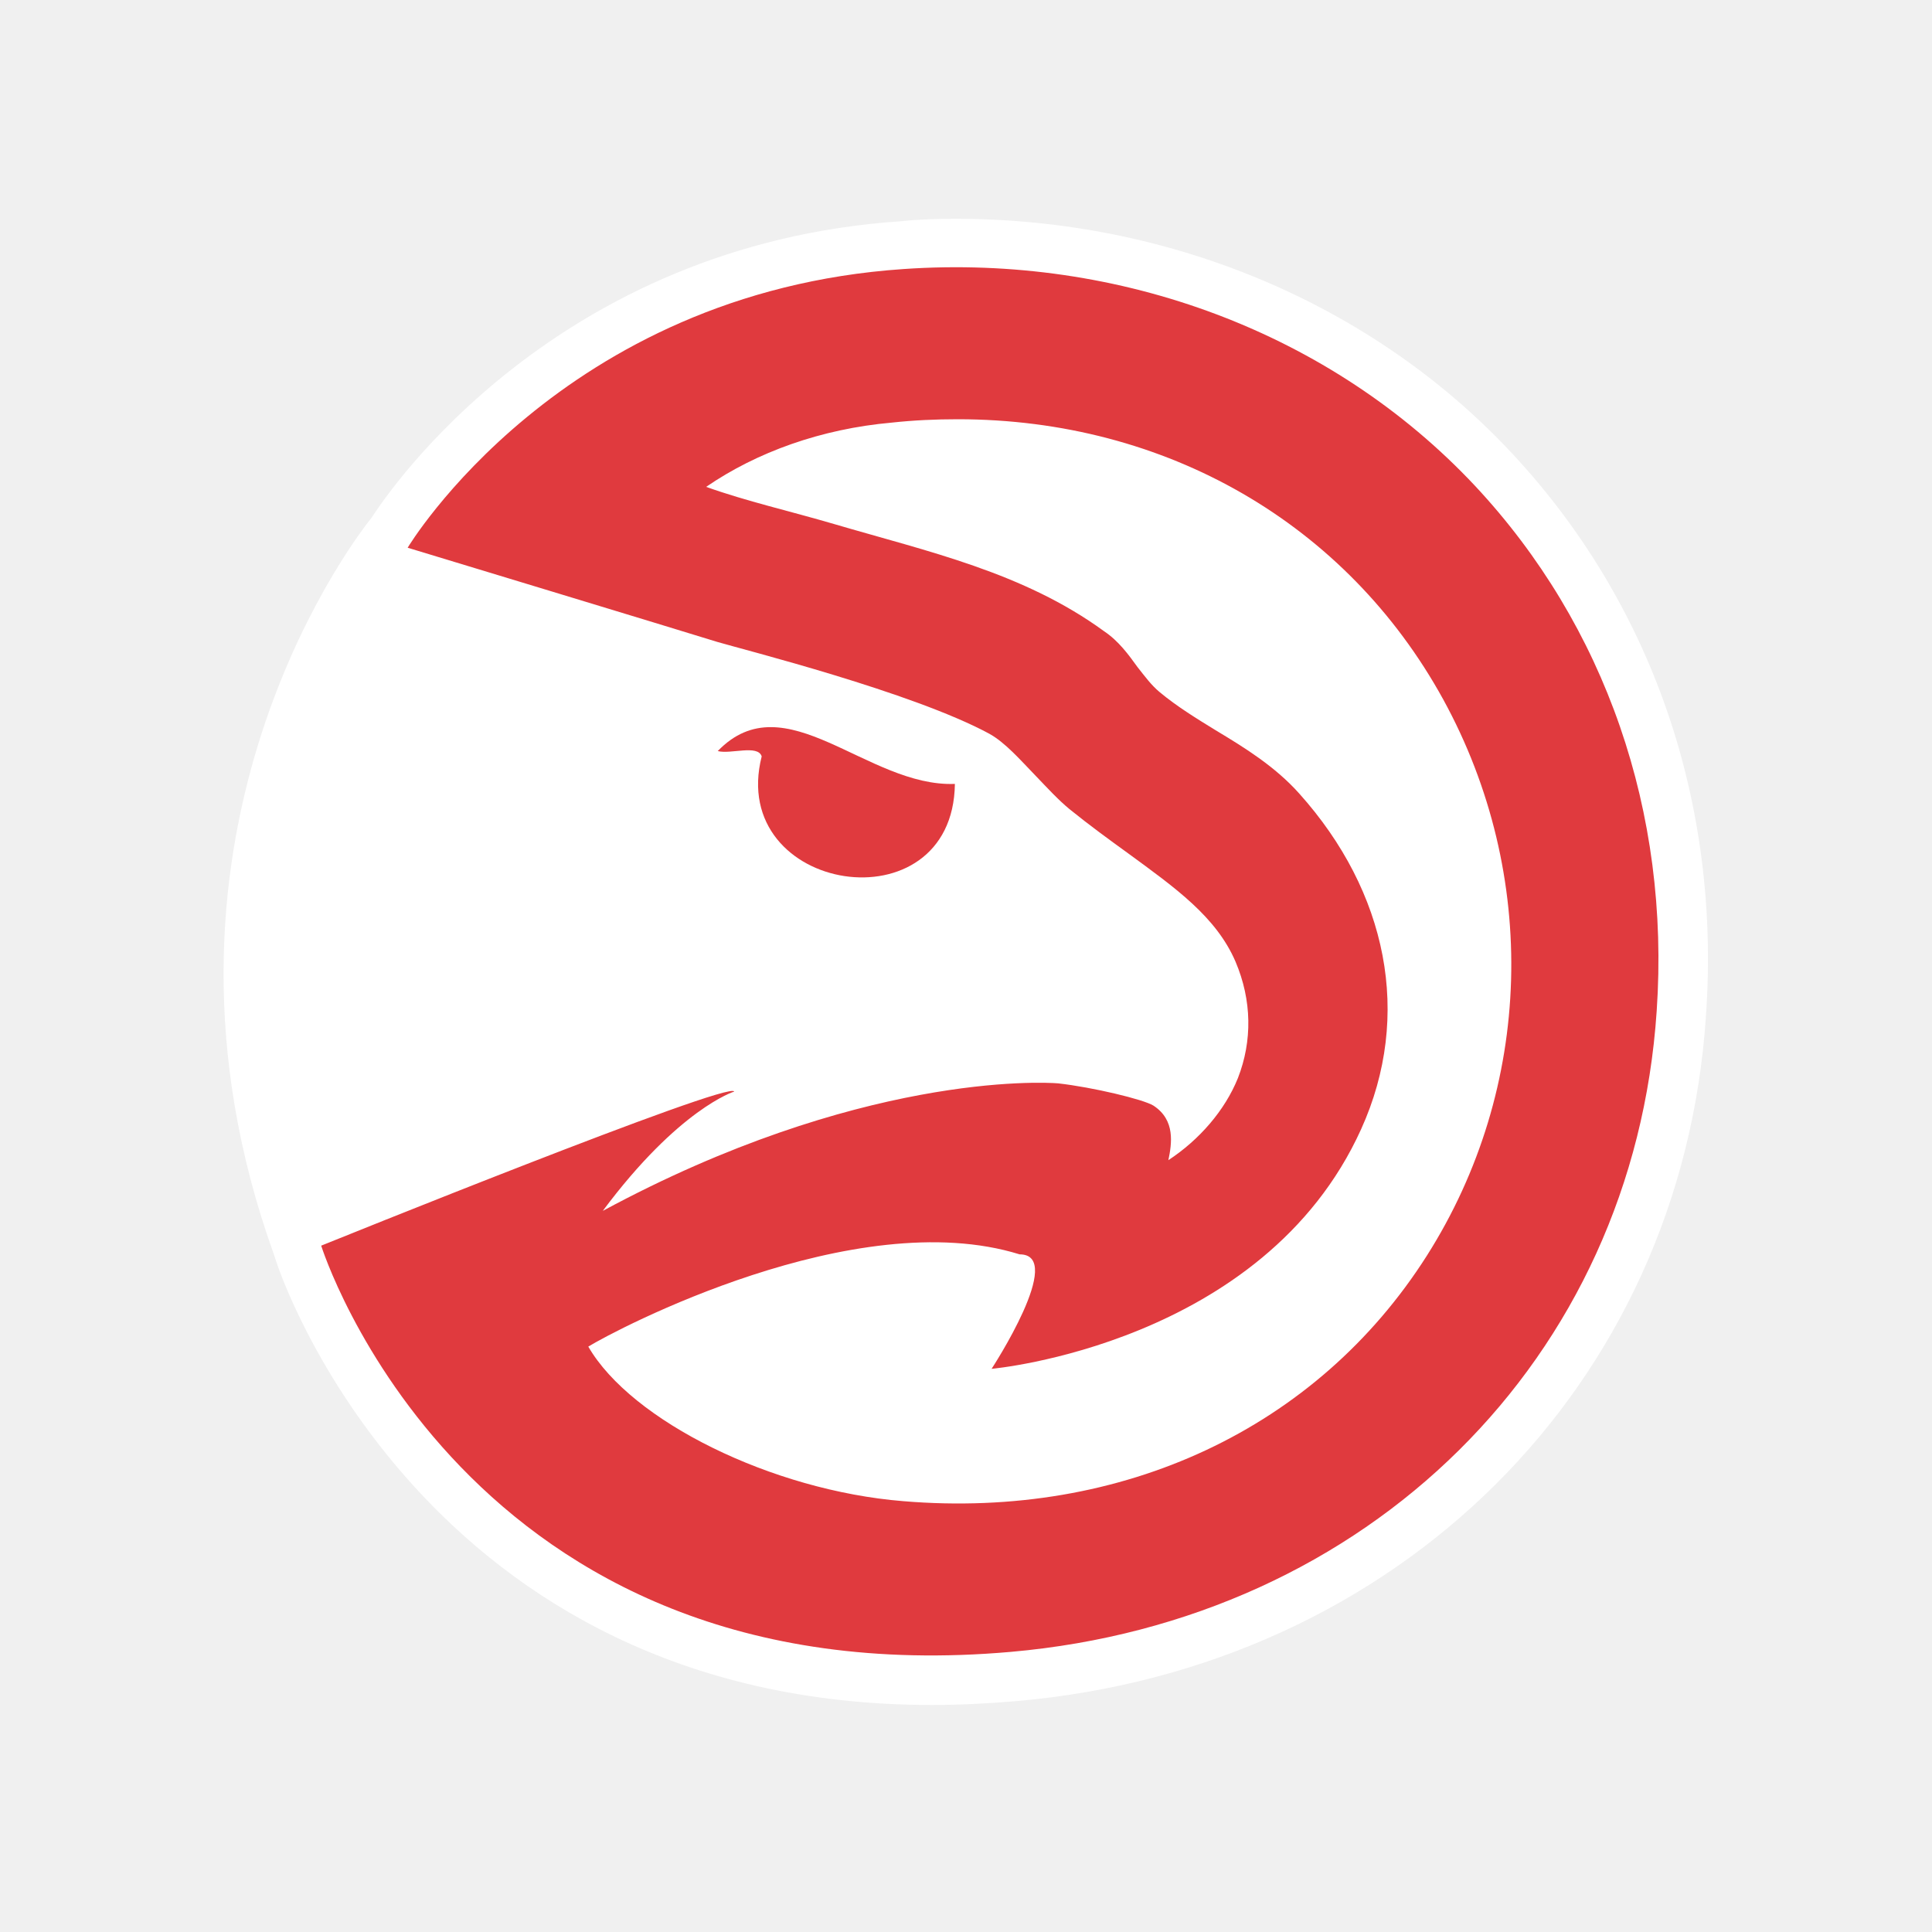
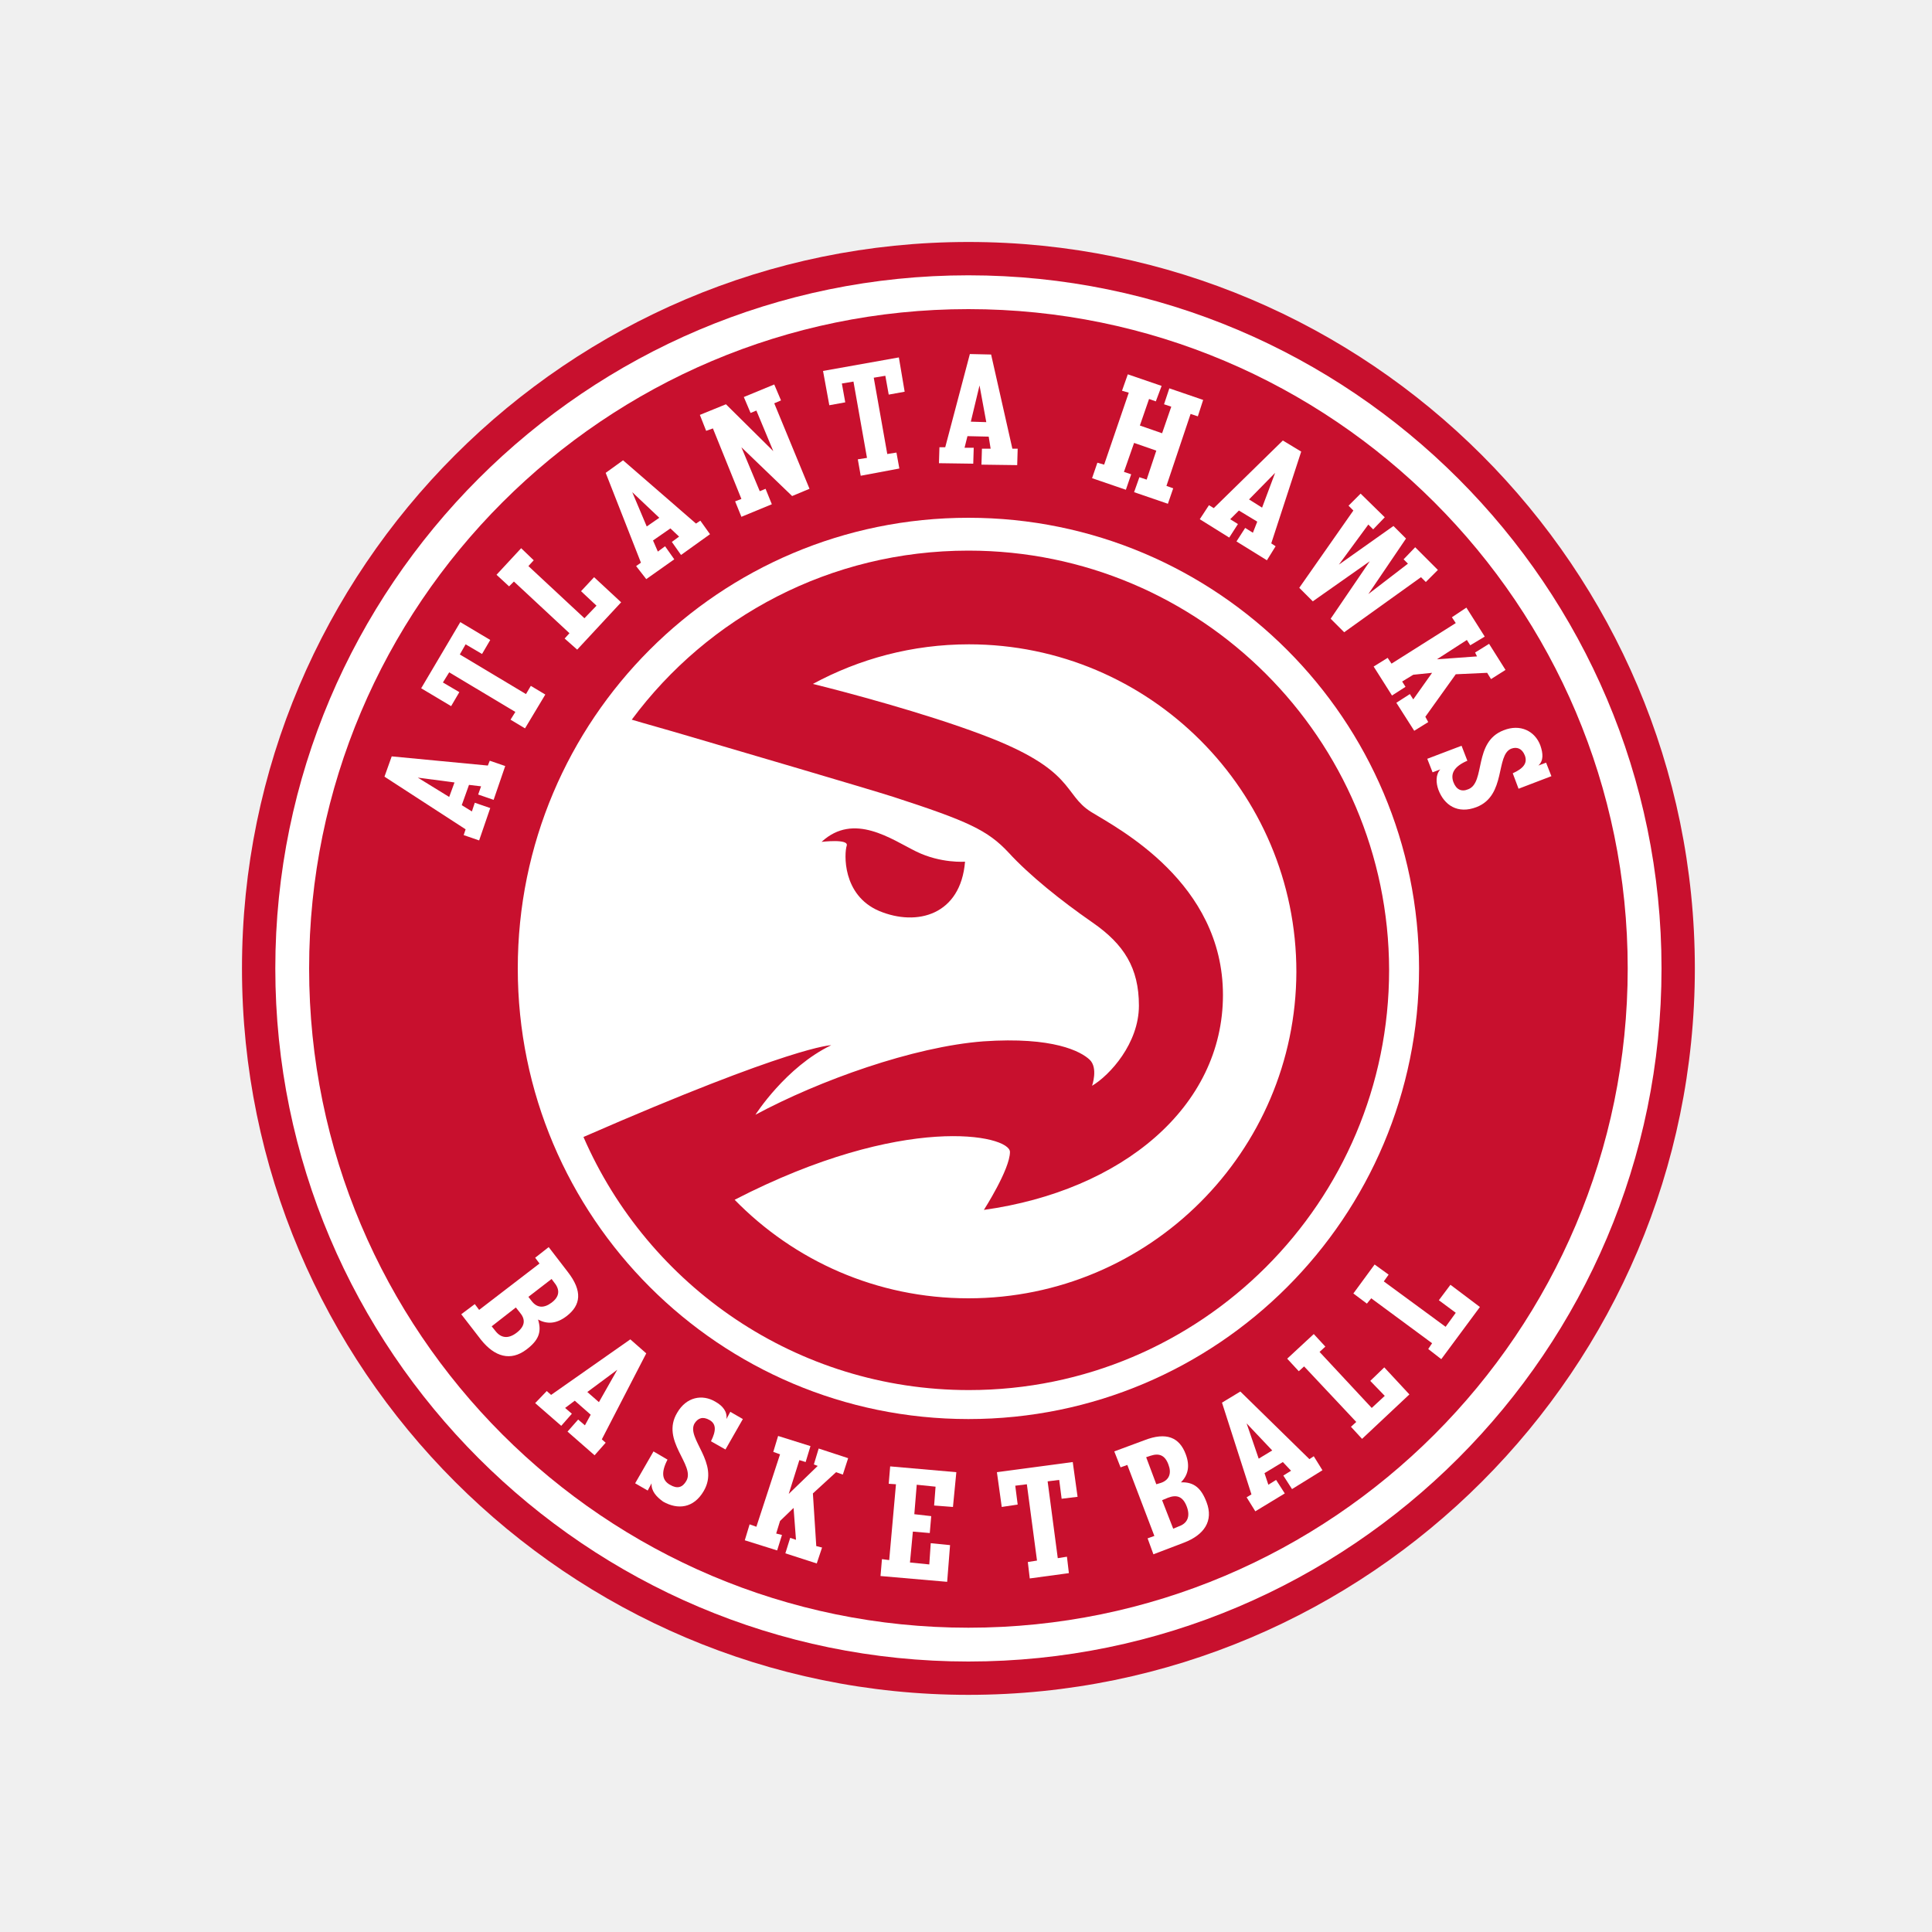
- <svg xmlns="http://www.w3.org/2000/svg" version="1.1" id="Layer_2_1_" x="0px" y="0px" viewBox="0 0 400 400" style="enable-background:new 0 0 400 400;" xml:space="preserve">
+ <svg xmlns="http://www.w3.org/2000/svg" version="1.1" id="Layer_1" x="0px" y="0px" viewBox="0 0 400 400" style="enable-background:new 0 0 400 400;" xml:space="preserve">
  <style type="text/css">
- 	.st0{fill:#FFFFFF;}
- 	.st1{fill:#E03A3E;}
+ 	.st0{fill:#C8102E;}
+ 	.st1{fill:#FFFFFF;}
</style>
-   <g id="Layer_2_2_">
-     <path class="st0" d="M312.9,93.7c-28.8-30.8-70.7-48.4-115-48.4c-3.8,0-7.6,0.1-11.3,0.5c-71.5,4.8-106,55.7-109.6,61.3   c-5.4,6.7-50.7,68-20.3,152.6l0.6,1.8C57.6,262.4,87.2,353,193,353l0,0c5.6,0,11.5-0.3,17.4-0.8c79.1-6.9,137.8-65.3,142.8-141.9   C356.3,166.2,342,124.8,312.9,93.7" />
-     <path class="st1" d="M305.4,100.6c-29.7-31.7-73.5-48-118.3-44.9C116,60.5,84.4,113.4,84.4,113.4s56.4,17.1,64.1,19.5   c5.4,1.6,40.4,10.4,56.3,19c3.3,1.8,6.5,5.5,9.7,8.8c2.4,2.5,4.6,4.9,6.9,6.8c4.2,3.4,8.2,6.3,12.2,9.2   c9.7,7.1,18.2,13.1,22.2,22.4c3.4,8,3.5,16.4,0.5,24.1c-2.7,6.7-8,12.8-14.4,17c0.7-3.4,1.5-8.3-3.1-11.3   c-2.1-1.3-12.6-3.8-19.7-4.6c-3.4-0.3-41.5-2.1-94.3,26.4c15.8-21.2,27.2-24.7,27.2-24.7c-0.5-2.5-85.5,31.9-85.5,31.9   s29.4,94.1,142.8,84.1c73.9-6.5,128.9-60.6,133.7-132.7C345.8,168.2,332.4,129.5,305.4,100.6 M281.8,233.8   c10.7-23.6,5.4-49.2-12.8-69.5c-5-5.6-11.3-9.5-17.3-13.1c-3.9-2.4-8-4.9-11.6-7.9c-1.7-1.4-3.1-3.3-4.6-5.2   c-1.8-2.5-3.9-5.4-6.9-7.4c-16.7-12.2-36.5-16.5-55.9-22.2c-9.2-2.7-18.1-4.7-26.5-7.7c10.5-7.2,23.8-12,38.4-13.3   c4.6-0.5,9.1-0.7,13.7-0.7c43.1,0,80.5,21.6,100.5,58c19.9,36.3,18.7,80.4-3.4,115.2c-22.7,35.7-62.9,54.6-108.4,50.8   c-27.2-2.2-56.3-16.6-65.2-32c5.5-3.4,55.2-29.7,89.3-19.1c9.7,0-5.8,23.7-5.8,23.7S261.6,278.4,281.8,233.8" />
-     <path class="st1" d="M197.7,162.3c-18.2,0.7-35.1-21.3-49.1-6.8c2.7,0.7,8.3-1.4,9.1,1.1C150.5,185,197.3,192.4,197.7,162.3" />
+   <g>
+     <path class="st0" d="M200.5,350.9c-82.9,0-150.4-67.5-150.4-150.4c0-82.9,67.5-150.4,150.4-150.4s150.4,67.5,150.4,150.4   C350.9,283.4,283.4,350.9,200.5,350.9" />
+     <path class="st1" d="M200.5,344C121.4,344,57,279.6,57,200.5C57,121.4,121.4,57,200.5,57C279.6,57,344,121.4,344,200.5   C344,279.6,279.6,344,200.5,344" />
+     <path class="st0" d="M200.5,337C125.2,337,64,275.8,64,200.5C64,125.2,125.2,64,200.5,64C275.8,64,337,125.2,337,200.5   C337,275.8,275.8,337,200.5,337" />
+     <path class="st1" d="M293.8,200.5c0,51.5-41.7,93.3-93.3,93.3c-51.5,0-93.3-41.8-93.3-93.3s41.7-93.3,93.3-93.3   C252,107.2,293.8,149,293.8,200.5" />
+     <path class="st0" d="M200.5,114c-28.6,0-53.9,13.7-69.7,35c2.3,0.7,6.7,1.9,12.1,3.5l0,0c8.5,2.5,36.8,10.8,42.1,12.5   c15.4,5,19.5,6.9,23.8,11.5c4.3,4.7,10.9,10,17.4,14.5c6.5,4.5,9.6,9.4,9.6,17.2c0,7.8-6,14.4-9.7,16.6c0,0,1.3-3.7-0.5-5.4   c-1.8-1.7-7.5-4.8-22-3.8c-14.5,1.1-34,8.1-47.2,15.2c0,0,6.3-9.9,15.7-14.4c0,0-7.8,0-51.3,19c13.4,30.8,44.1,52.4,79.8,52.4   c48,0,87-38.9,87-87C287.5,153,248.6,114,200.5,114 M200.5,268.8c-19,0-36.1-7.8-48.4-20.4c35.1-18.1,57-13.4,57-9.9   c0,3.6-5.4,12-5.4,12c28.6-4,49.5-21.3,49.5-44.5c0-23.3-21.8-34.5-27.3-37.9c-5.9-3.7-3.1-8.7-22.6-16c-11.9-4.5-28.5-8.9-35-10.5   c9.6-5.2,20.6-8.2,32.3-8.2c37.4,0,67.8,30.4,67.8,67.8C268.3,238.4,238,268.8,200.5,268.8" />
+     <path class="st0" d="M199.8,178.4c0,0-5,0.4-10.1-2.1c-5.1-2.5-12.9-8.2-19.6-2c0,0,5.7-0.7,5.2,0.8c-0.5,1.5-1,10.2,6.7,13.5   C189.9,191.9,198.9,189.4,199.8,178.4" />
+     <path class="st1" d="M98.3,270l0.9,1.2l12.5-9.6l-0.9-1.2l2.8-2.2l4,5.2c3,3.9,2.7,6.8-0.3,9.1c-2.1,1.6-4,1.7-5.9,0.7   c0.8,2.6,0.1,4.3-2.4,6.2c-3.3,2.5-6.6,1.5-9.4-2l-4.1-5.3L98.3,270z M102.6,275.6c1.1,1.4,2.6,1.7,4.4,0.3   c1.8-1.4,1.8-2.8,0.6-4.2l-0.8-1l-5,3.9L102.6,275.6z M110.1,269.4c1.1,1.4,2.5,1.5,4.1,0.3c1.6-1.2,1.8-2.6,0.6-4.1l-0.6-0.8   l-4.8,3.7L110.1,269.4z" />
+     <path class="st1" d="M113.2,288l0.9,0.8l16.4-11.5l3.3,2.9l-9.2,17.8l0.8,0.7l-2.3,2.6l-5.6-4.9l2.2-2.5l1.4,1.2l1.2-2.2l-3.3-2.9   l-2,1.5l1.4,1.2l-2.2,2.5l-5.4-4.7L113.2,288z M124,290.3l3.8-6.7l-6.2,4.6L124,290.3z" />
+     <path class="st1" d="M134.9,307.1l-0.8,1.5l-2.6-1.5l3.8-6.6l2.9,1.7c-1.4,2.7-1.1,4.3,0.5,5.2c1.5,0.9,2.6,0.6,3.4-0.8   c1.9-3.3-5.4-8.3-1.9-14.1c1.9-3.3,5.2-3.9,7.9-2.3c1.6,0.9,2.5,2.1,2.3,3.6l0.8-1.5l2.6,1.5l-3.6,6.3l-3-1.7   c1.1-2.2,1.1-3.6-0.3-4.4c-1.4-0.8-2.4-0.4-3.1,0.7c-1.8,3.1,5.3,8.2,1.9,14c-2.1,3.6-5.4,3.9-8.4,2.2   C135.9,309.9,134.8,308.7,134.9,307.1" />
+     <polygon class="st1" points="155.2,315.6 156.6,316.1 161.5,301.1 160.1,300.6 161.1,297.3 167.8,299.4 166.8,302.7 165.5,302.3    163.3,309.3 169.3,303.5 168.5,303.2 169.5,299.9 175.6,301.9 174.5,305.3 173.1,304.8 168.3,309.2 169,320.1 170.2,320.4    169.1,323.7 162.6,321.6 163.6,318.4 164.8,318.8 164.3,312.2 161.5,314.9 160.7,317.5 161.9,317.8 160.9,321 154.2,318.9  " />
+     <polygon class="st1" points="182.6,322.8 184.1,323 185.5,307.3 184,307.2 184.3,303.6 198,304.8 197.3,312 193.4,311.7    193.7,307.8 189.8,307.4 189.3,313.5 192.8,313.9 192.5,317.4 189,317.1 188.4,323.5 192.4,323.9 192.7,319.5 196.7,319.9    196.1,327.5 182.3,326.3  " />
+     <polygon class="st1" points="212.8,323.4 214.7,323.1 212.6,307.3 210.2,307.6 210.7,311.5 207.4,312 206.4,304.8 222.1,302.7    223.1,309.9 219.8,310.3 219.3,306.4 216.9,306.7 219,322.6 220.9,322.3 221.3,325.7 213.2,326.8  " />
+     <path class="st1" d="M237.6,318.5l1.4-0.5l-5.6-14.7l-1.4,0.5l-1.3-3.3l6.2-2.3c4.6-1.8,7.3-0.6,8.6,2.9c0.9,2.4,0.5,4.3-1,5.8   c2.7-0.1,4.2,1.2,5.3,4.1c1.5,3.9-0.5,6.8-4.7,8.4l-6.3,2.4L237.6,318.5z M240.4,307c1.7-0.6,2.2-2,1.5-3.8   c-0.7-1.9-1.9-2.4-3.7-1.8l-0.9,0.3l2.1,5.6L240.4,307z M244.1,316c1.7-0.6,2.4-2,1.6-4.1c-0.8-2.1-2.1-2.5-3.9-1.8l-1.2,0.5   l2.3,5.9L244.1,316z" />
+     <path class="st1" d="M258.1,310l1-0.6l-6.1-19l3.8-2.3l14.3,14l0.9-0.6l1.8,2.9l-6.3,3.9l-1.8-2.8l1.6-1l-1.7-1.8l-3.8,2.3l0.8,2.4   l1.6-1l1.8,2.8l-6.1,3.7L258.1,310z M263.4,300.3l-5.3-5.6l2.5,7.3L263.4,300.3z" />
+     <polygon class="st1" points="279.7,295.4 280.8,294.4 270,282.9 268.9,283.9 266.5,281.3 272,276.2 274.4,278.8 273.2,279.9    284,291.5 286.7,289 283.7,285.9 286.6,283.1 291.8,288.7 282,297.9  " />
+     <polygon class="st1" points="295.7,279.3 296.5,278.1 283.9,268.8 283,269.9 280.2,267.8 284.6,261.8 287.5,263.9 286.5,265.3    299.3,274.7 301.4,271.8 297.9,269.2 300.3,266 306.4,270.6 298.4,281.4  " />
+     <path class="st1" d="M96,172.9l0.4-1.2l-16.8-10.9l1.5-4.2l19.9,1.9l0.4-1l3.2,1.1l-2.4,7l-3.2-1.1l0.6-1.7l-2.5-0.3l-1.5,4.2   l2.1,1.3l0.6-1.8l3.2,1.1l-2.3,6.7L96,172.9z M94.1,162l-7.6-1L93,165L94.1,162z" />
+     <polygon class="st1" points="105.7,149 106.7,147.4 93,139.2 91.7,141.3 95.1,143.3 93.4,146.2 87.2,142.5 95.3,128.8 101.5,132.5    99.8,135.4 96.4,133.4 95.2,135.5 108.9,143.7 109.9,142 112.9,143.8 108.7,150.8  " />
+     <polygon class="st1" points="116.9,132.2 117.9,131.1 106.4,120.4 105.4,121.4 102.8,119 107.9,113.5 110.5,116 109.4,117.2    121,128 123.5,125.4 120.3,122.4 123,119.5 128.6,124.7 119.5,134.5  " />
+     <path class="st1" d="M131.7,117.2l1-0.7l-7.3-18.6l3.6-2.6l15.1,13.1l0.9-0.6l2,2.8l-6,4.3l-1.9-2.7l1.5-1.1l-1.8-1.7l-3.6,2.5   l1,2.3l1.5-1.1l1.9,2.7l-5.8,4.1L131.7,117.2z M136.5,107.2l-5.6-5.3l3,7.1L136.5,107.2z" />
+     <polygon class="st1" points="152.2,103.8 153.5,103.3 147.6,88.7 146.2,89.2 144.9,85.9 150.3,83.7 160.1,93.4 156.6,85    155.4,85.5 154,82.2 160.3,79.6 161.7,82.9 160.3,83.5 167.6,101.2 164,102.7 153.5,92.6 157.3,101.7 158.5,101.2 159.8,104.4    153.5,107  " />
+     <polygon class="st1" points="177.6,95.1 179.5,94.8 176.7,79 174.3,79.4 175,83.3 171.7,83.9 170.4,76.8 186.1,74 187.3,81.1    184,81.7 183.3,77.8 180.9,78.2 183.7,94 185.6,93.7 186.2,97 178.2,98.5  " />
+     <path class="st1" d="M194.5,92.6l1.2,0l5.1-19.3l4.4,0.1l4.4,19.5l1.1,0l-0.1,3.4l-7.4-0.1l0.1-3.3l1.8,0l-0.4-2.5l-4.4-0.1   l-0.6,2.4l1.9,0l-0.1,3.3l-7.1-0.1L194.5,92.6z M204.2,87.4l-1.4-7.6l-1.8,7.5L204.2,87.4z" />
+     <polygon class="st1" points="227.2,95.8 228.6,96.2 233.7,81.3 232.3,80.9 233.5,77.5 240.5,79.9 239.3,83.1 237.9,82.6 236,88.1    240.6,89.7 242.5,84.2 241,83.7 242.1,80.4 249.1,82.8 248,86.2 246.5,85.7 241.5,100.6 242.9,101.1 241.8,104.3 234.8,101.9    235.9,98.8 237.4,99.3 239.4,93.3 234.8,91.7 232.7,97.7 234.2,98.2 233.1,101.4 226.1,99  " />
+     <path class="st1" d="M250.3,104.6l1,0.6l14.3-14l3.8,2.3l-6.2,19l0.9,0.6l-1.8,2.9l-6.3-3.9l1.8-2.8l1.6,1l0.9-2.3l-3.8-2.3   l-1.8,1.8l1.6,1l-1.8,2.8l-6.1-3.8L250.3,104.6z M261.3,105.1l2.7-7.2l-5.4,5.5L261.3,105.1z" />
+     <polygon class="st1" points="280.2,105.7 279.2,104.7 281.7,102.2 286.7,107.1 284.3,109.6 283.3,108.6 277.2,116.9 288.5,108.9    291.1,111.5 283.3,123 291.5,116.7 290.6,115.8 293,113.3 297.7,118 295.2,120.5 294.2,119.5 278.3,130.9 275.5,128.1 283.6,116.2    271.8,124.5 269,121.7  " />
+     <polygon class="st1" points="287.3,136.2 288.1,137.4 301.4,129 300.6,127.8 303.6,125.8 307.4,131.8 304.4,133.6 303.7,132.5    297.5,136.5 305.8,135.9 305.4,135.1 308.3,133.3 311.7,138.7 308.7,140.6 307.9,139.3 301.4,139.6 295.1,148.4 295.7,149.5    292.8,151.3 289.1,145.5 291.9,143.7 292.6,144.8 296.5,139.3 292.6,139.7 290.3,141.1 291,142.2 288.2,144 284.4,138  " />
+     <path class="st1" d="M298.2,159.3l-1.6,0.6l-1.1-2.8l7.1-2.7l1.2,3.1c-2.8,1.2-3.5,2.7-2.9,4.4c0.6,1.6,1.7,2.1,3.1,1.5   c3.6-1.4,1-9.8,7.3-12.2c3.5-1.4,6.5,0.2,7.6,3.1c0.6,1.7,0.7,3.2-0.4,4.2l1.6-0.6l1.1,2.8l-6.8,2.6l-1.2-3.2   c2.2-1,3.1-2.1,2.5-3.7c-0.6-1.5-1.7-1.8-2.8-1.4c-3.3,1.3-1,9.7-7.2,12.1c-3.9,1.5-6.7-0.4-7.9-3.6   C297.3,162.1,297.2,160.4,298.2,159.3" />
  </g>
</svg>
